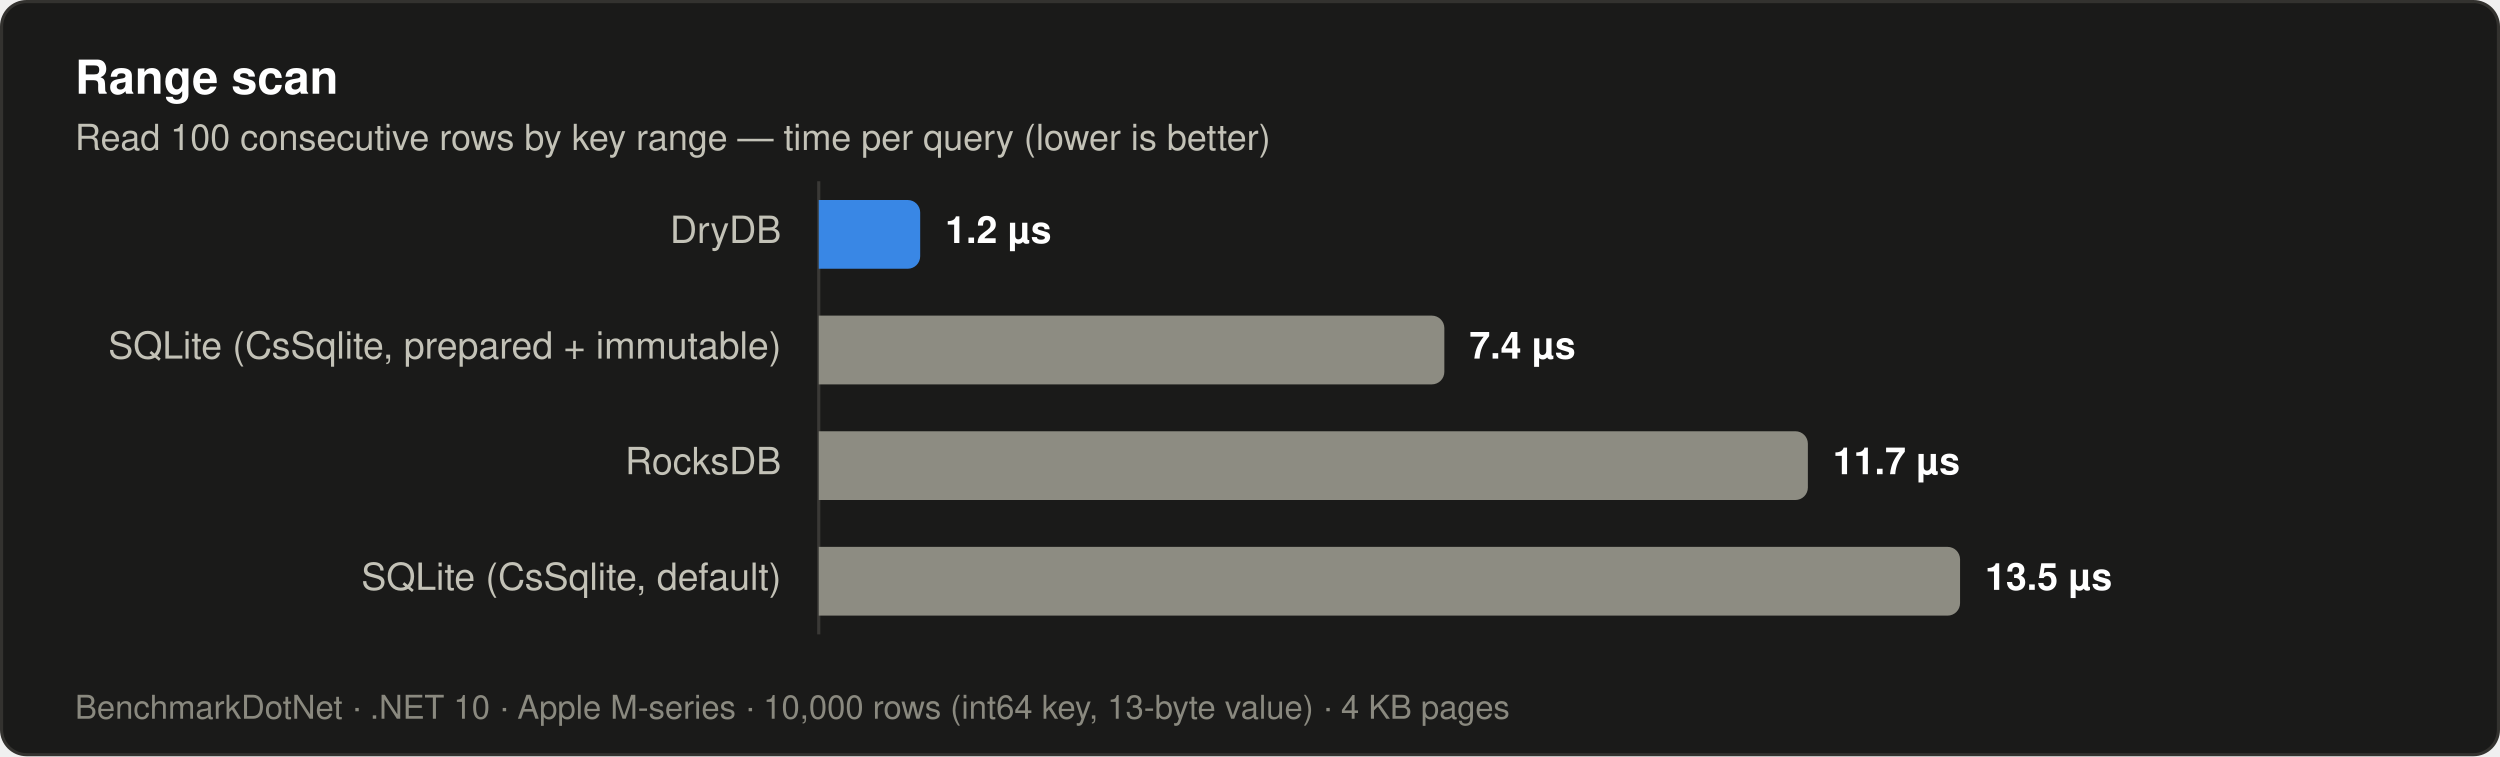
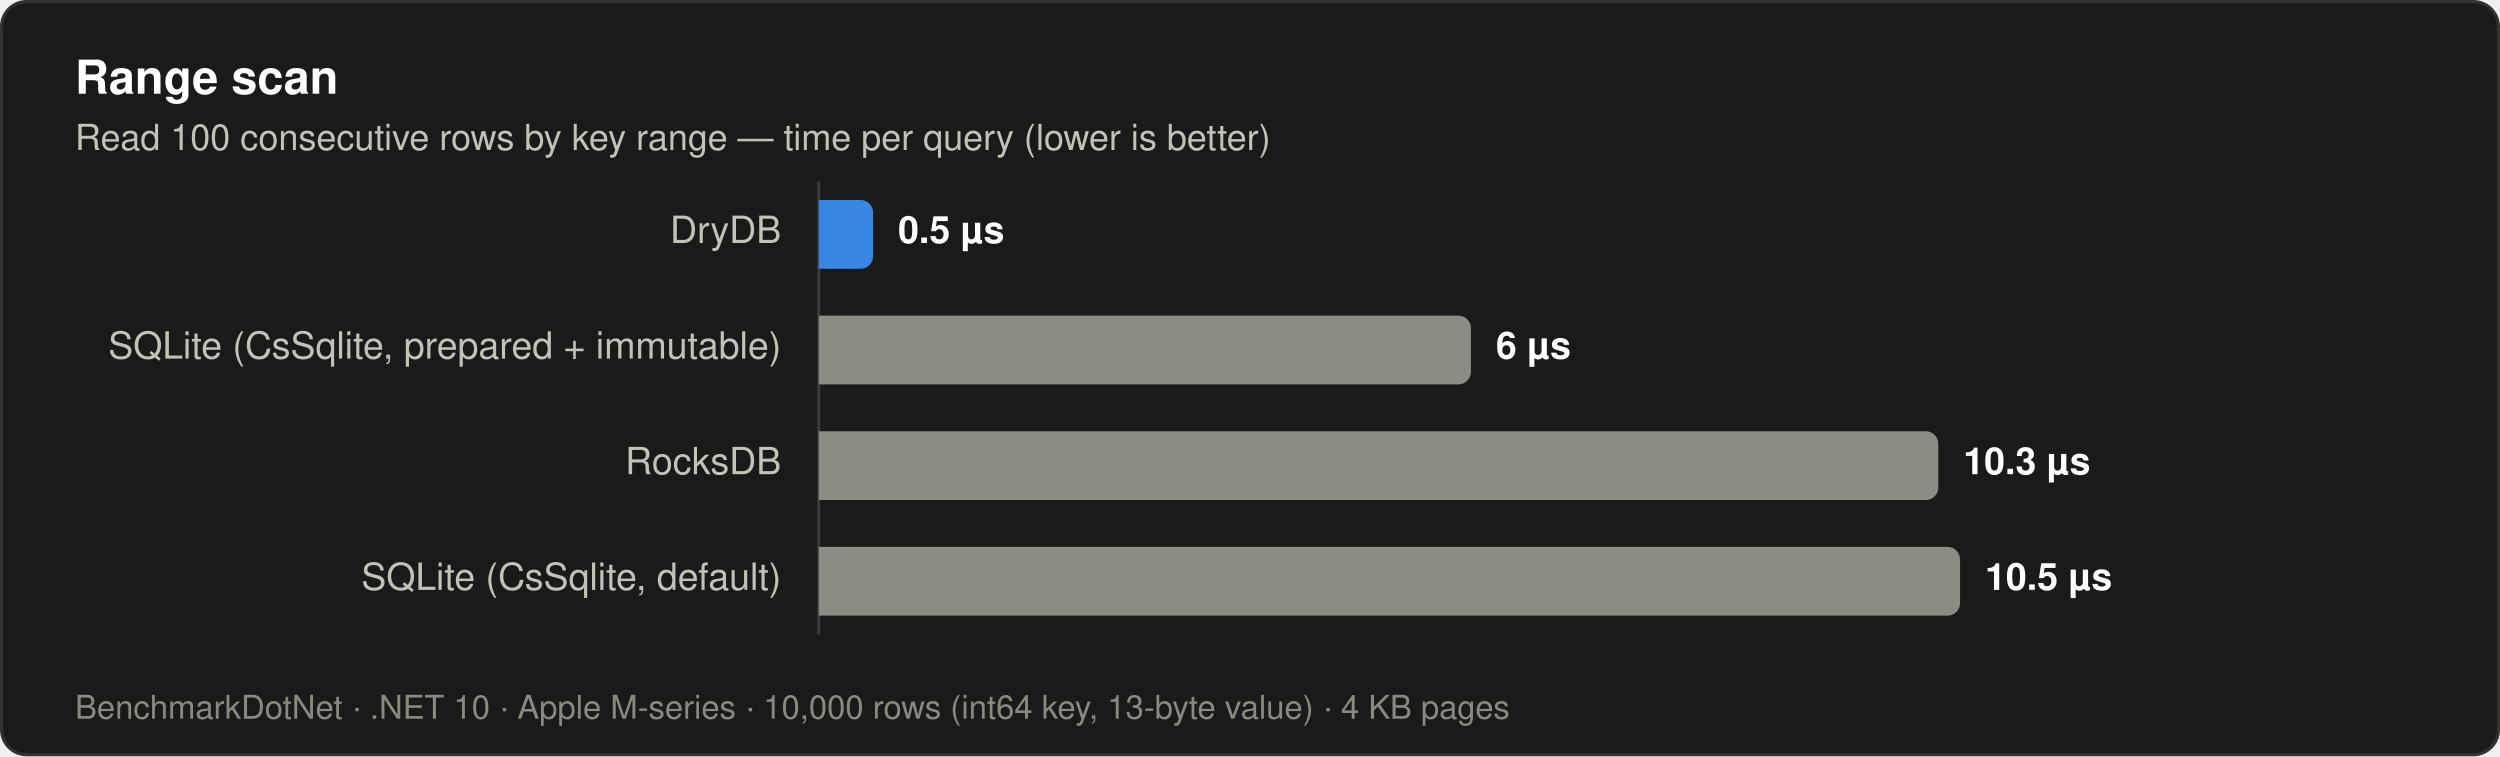
<svg xmlns="http://www.w3.org/2000/svg" viewBox="0 0 800 242" width="800" height="242" role="img" aria-label="Range scan benchmark">
  <rect x="0.5" y="0.5" width="799" height="241" rx="8" fill="#1a1a19" stroke="#33322f" />
  <g font-family="ui-sans-serif, -apple-system, 'Segoe UI', Helvetica, Arial, sans-serif">
    <text x="24" y="30" font-size="15" font-weight="600" fill="#ffffff">Range scan</text>
    <text x="24" y="48" font-size="11.5" fill="#c3c2b7">Read 100 consecutive rows by key range — time per query (lower is better)</text>
    <line x1="262" y1="58" x2="262" y2="203" stroke="#3a3936" stroke-width="1" />
    <text x="250" y="75" text-anchor="end" dominant-baseline="central" font-size="12" fill="#c3c2b7">DryDB</text>
-     <path d="M262 64 h28.46 a4 4 0 0 1 4 4 v14 a4 4 0 0 1 -4 4 h-28.46 Z" fill="#3987e5" />
-     <text x="302.464" y="75" dominant-baseline="central" font-size="12" font-weight="600" fill="#ffffff">1.2 µs</text>
+     <path d="M262 64 h13.39 a4 4 0 0 1 4 4 v14 a4 4 0 0 1 -4 4 h-13.39 Z" fill="#3987e5" />
+     <text x="287.391" y="75" dominant-baseline="central" font-size="12" font-weight="600" fill="#ffffff">0.5 µs</text>
    <text x="250" y="112" text-anchor="end" dominant-baseline="central" font-size="12" fill="#c3c2b7">SQLite (CsSqlite, prepared + immutable)</text>
-     <path d="M262 101 h196.19 a4 4 0 0 1 4 4 v14 a4 4 0 0 1 -4 4 h-196.19 Z" fill="#8d8c82" />
-     <text x="470.193" y="112" dominant-baseline="central" font-size="12" font-weight="600" fill="#ffffff">7.4 µs</text>
+     <path d="M262 101 h204.70 a4 4 0 0 1 4 4 v14 a4 4 0 0 1 -4 4 h-204.7 Z" fill="#8d8c82" />
+     <text x="478.696" y="112" dominant-baseline="central" font-size="12" font-weight="600" fill="#ffffff">6 µs</text>
    <text x="250" y="149" text-anchor="end" dominant-baseline="central" font-size="12" fill="#c3c2b7">RocksDB</text>
-     <path d="M262 138 h312.52 a4 4 0 0 1 4 4 v14 a4 4 0 0 1 -4 4 h-312.52 Z" fill="#8d8c82" />
-     <text x="586.522" y="149" dominant-baseline="central" font-size="12" font-weight="600" fill="#ffffff">11.7 µs</text>
+     <path d="M262 138 h354.26 a4 4 0 0 1 4 4 v14 a4 4 0 0 1 -4 4 h-354.26 Z" fill="#8d8c82" />
+     <text x="628.261" y="149" dominant-baseline="central" font-size="12" font-weight="600" fill="#ffffff">10.3 µs</text>
    <text x="250" y="186" text-anchor="end" dominant-baseline="central" font-size="12" fill="#c3c2b7">SQLite (CsSqlite, default)</text>
    <path d="M262 175 h361.22 a4 4 0 0 1 4 4 v14 a4 4 0 0 1 -4 4 h-361.22 Z" fill="#8d8c82" />
-     <text x="635.217" y="186" dominant-baseline="central" font-size="12" font-weight="600" fill="#ffffff">13.5 µs</text>
+     <text x="635.217" y="186" dominant-baseline="central" font-size="12" font-weight="600" fill="#ffffff">10.5 µs</text>
    <text x="24" y="230" font-size="10.5" fill="#8a897f">BenchmarkDotNet · .NET 10 · Apple M-series · 10,000 rows (int64 key, 13-byte value) · 4 KB pages</text>
  </g>
</svg>
